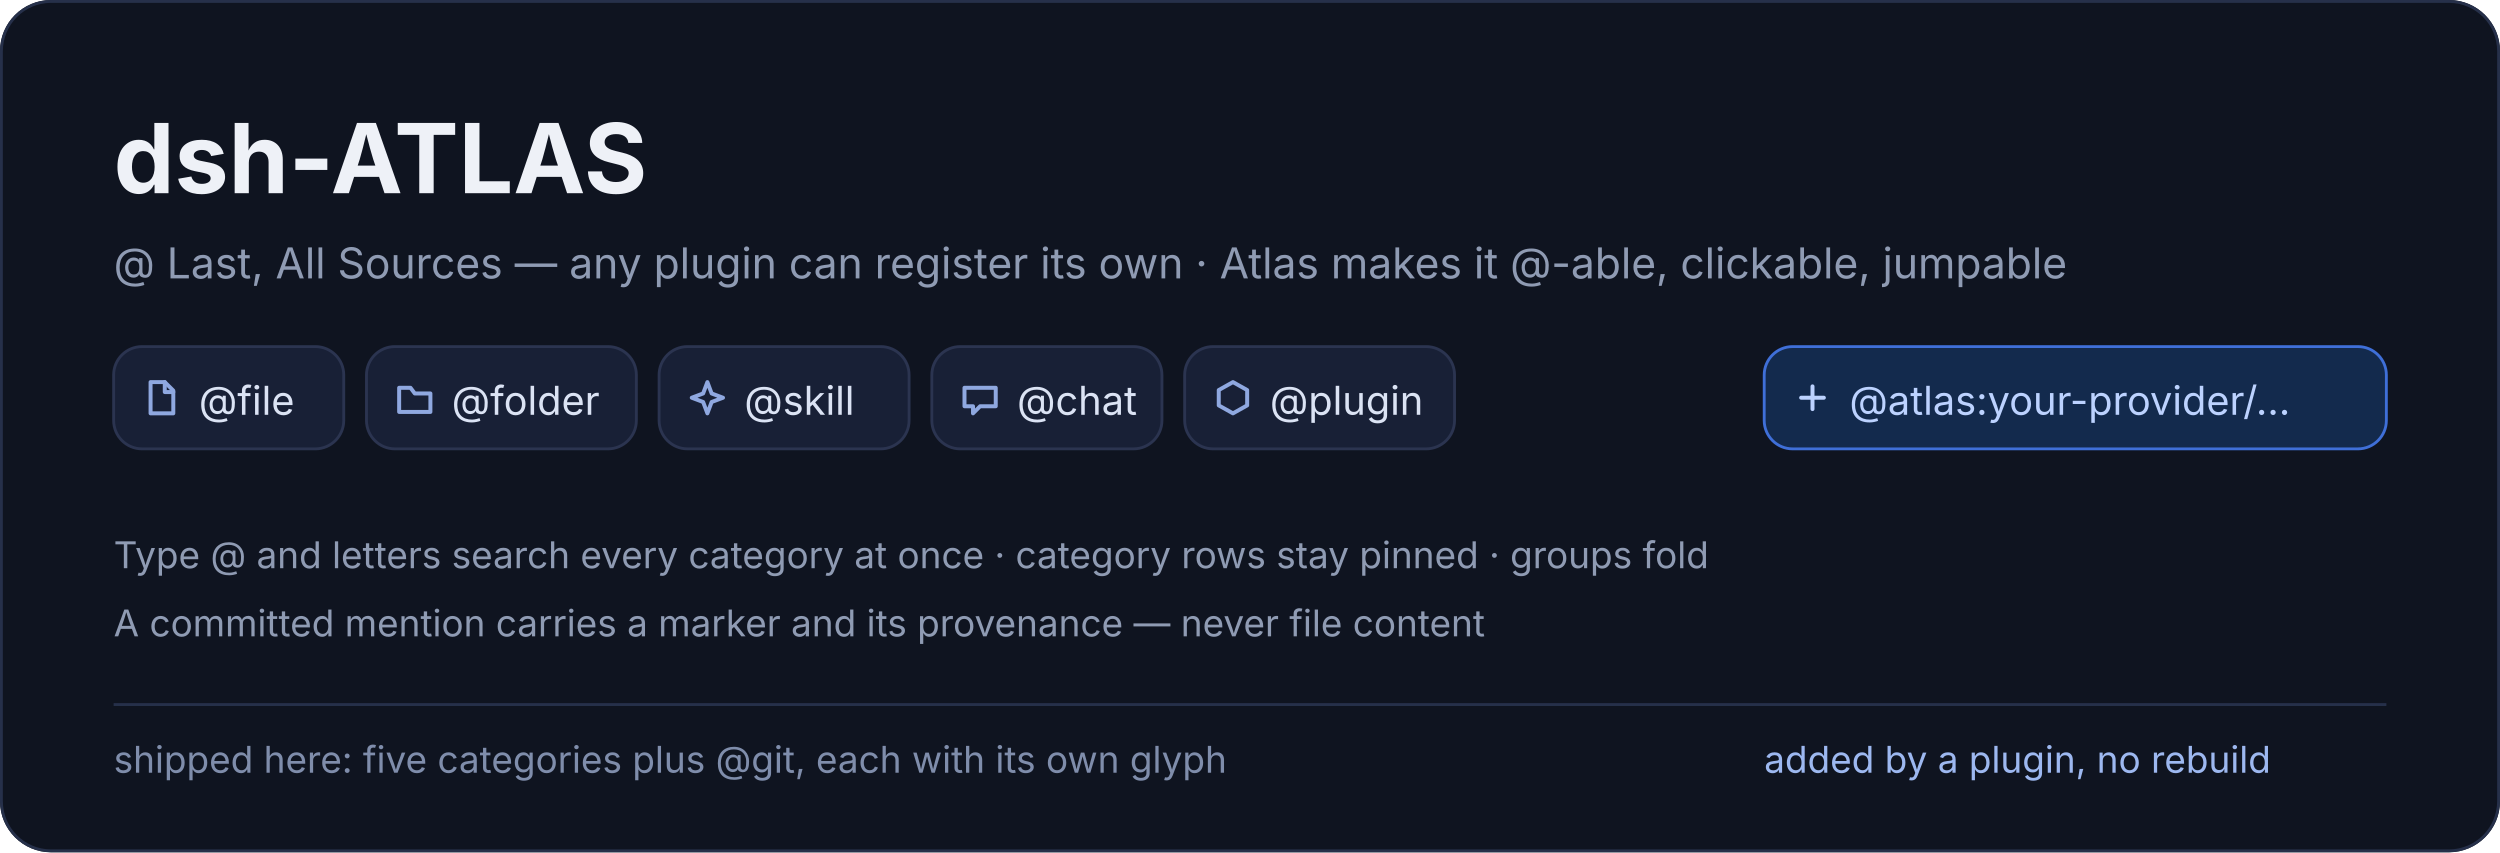
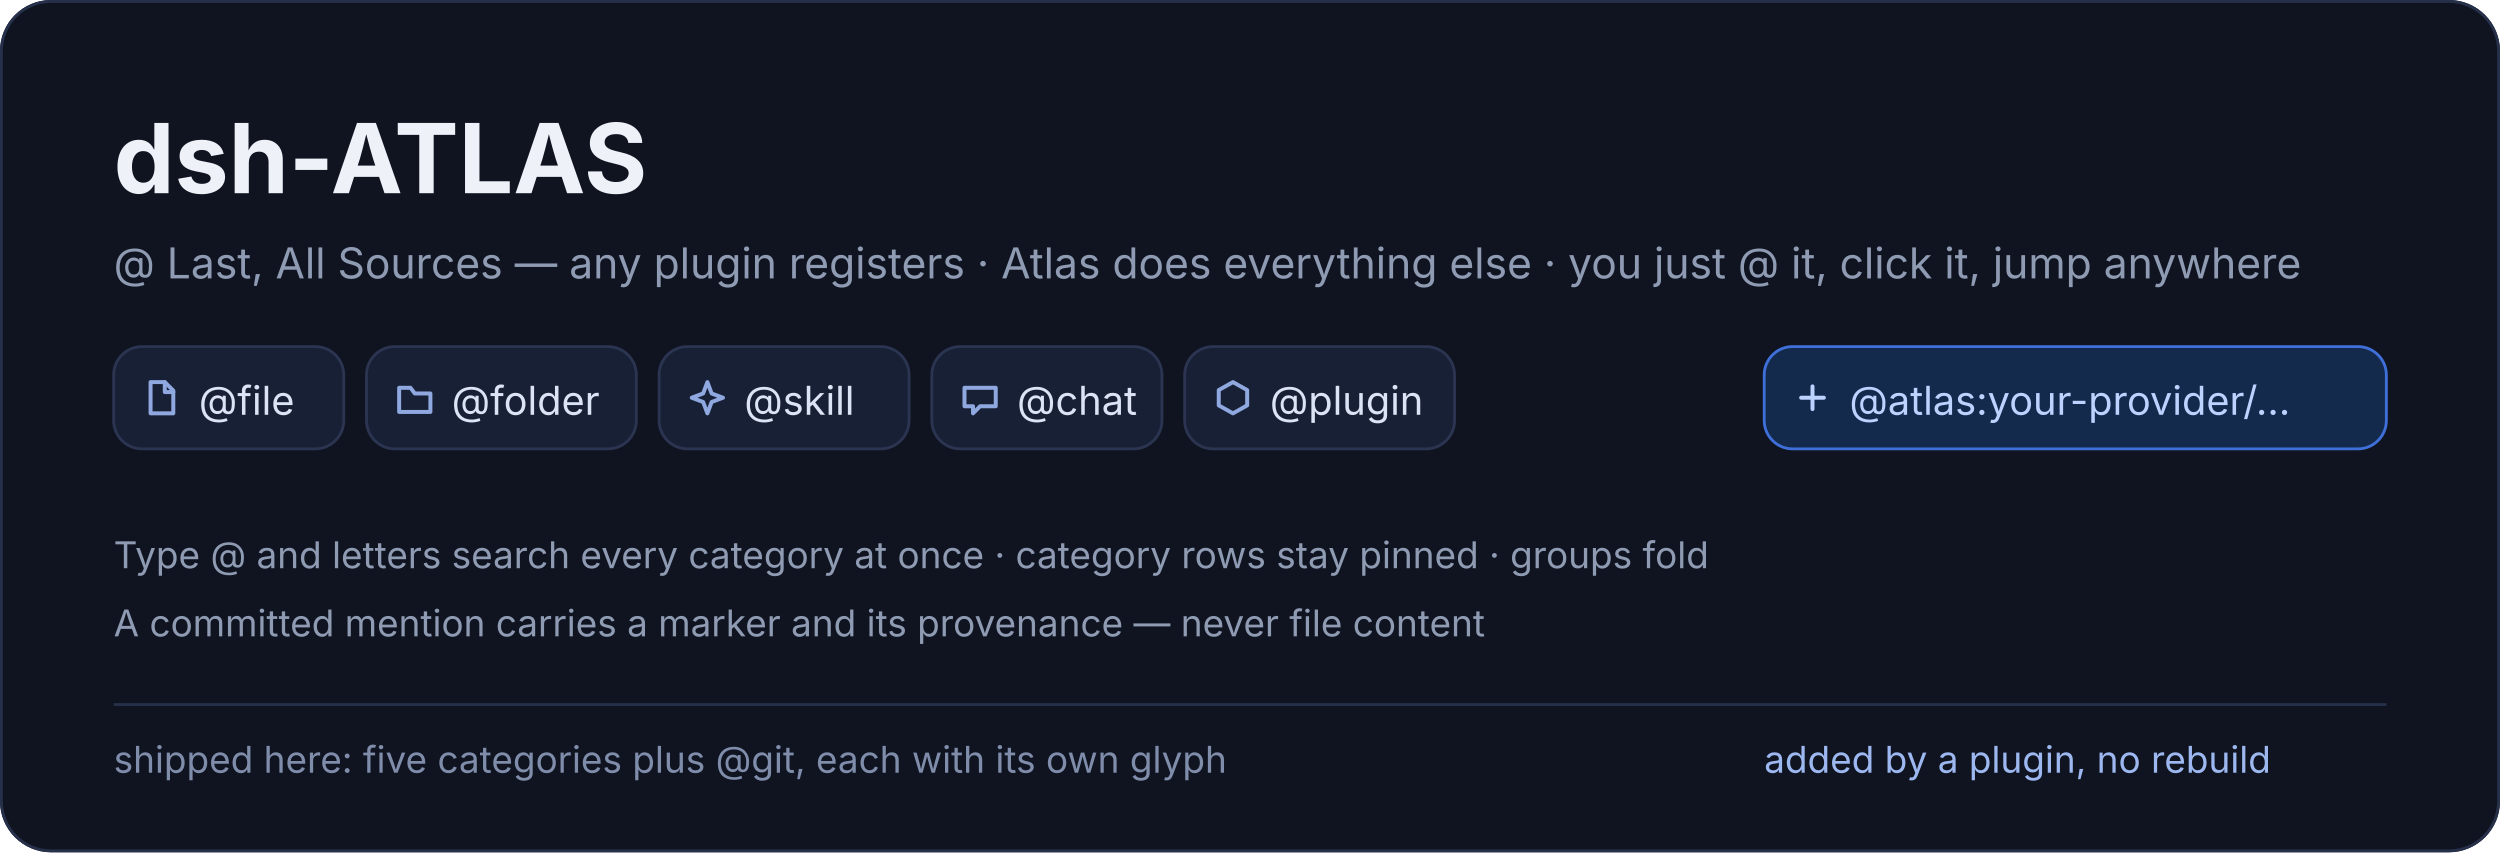
- <svg xmlns="http://www.w3.org/2000/svg" width="880" height="300" viewBox="0 0 880 300" role="img" aria-label="dsh-ATLAS: one @ trigger, five built-in categories plus the bundled git category with their glyphs, and any plugin's own category; Atlas makes every reference @-able, clickable and jumpable, and a session link jumps to that session">
+ <svg xmlns="http://www.w3.org/2000/svg" width="880" height="300" viewBox="0 0 880 300" role="img" aria-label="dsh-ATLAS: one @ trigger, five built-in categories plus the bundled git category with their glyphs, and any plugin's own category; any plugin registers, Atlas does everything else, and you just @ it, click it, jump anywhere">
  <rect x="0" y="0" width="880" height="300" rx="18" fill="#0f1420" />
  <rect x="0.5" y="0.5" width="879" height="299" rx="17.5" fill="none" stroke="#26304a" />
  <text x="40" y="68" font-family="Inter, Segoe UI, Helvetica, Arial, sans-serif" font-size="34" font-weight="700" fill="#eef1f7">dsh-ATLAS</text>
-   <text x="40" y="98" font-family="Inter, Segoe UI, Helvetica, Arial, sans-serif" font-size="15" fill="#8f9bb3" textLength="798" lengthAdjust="spacingAndGlyphs">@ Last, All Sources — any plugin can register its own · Atlas makes it @-able, clickable, jumpable</text>
+   <text x="40" y="98" font-family="Inter, Segoe UI, Helvetica, Arial, sans-serif" font-size="15" fill="#8f9bb3" textLength="798" lengthAdjust="spacingAndGlyphs">@ Last, All Sources — any plugin registers · Atlas does everything else · you just @ it, click it, jump anywhere</text>
  <g font-family="Inter, Segoe UI, Helvetica, Arial, sans-serif" font-size="14">
    <rect x="40" y="122" width="81" height="36" rx="10" fill="#182036" stroke="#2b3450" />
    <g transform="translate(50,133)" fill="none" stroke="#8fa8e0" stroke-width="1.4" stroke-linecap="round" stroke-linejoin="round">
      <path d="M3 1.5h5l3 3v8H3z" />
      <path d="M8 1.5V5h3" />
    </g>
    <text x="70" y="146" fill="#dbe3f4">@file</text>
    <rect x="129" y="122" width="95" height="36" rx="10" fill="#182036" stroke="#2b3450" />
    <g transform="translate(139,133)" fill="none" stroke="#8fa8e0" stroke-width="1.4" stroke-linecap="round" stroke-linejoin="round">
      <path d="M1.5 3.5h4l1.5 2h5.5v6.5h-11z" />
    </g>
    <text x="159" y="146" fill="#dbe3f4">@folder</text>
    <rect x="232" y="122" width="88" height="36" rx="10" fill="#182036" stroke="#2b3450" />
    <g transform="translate(242,133)" fill="none" stroke="#8fa8e0" stroke-width="1.4" stroke-linecap="round" stroke-linejoin="round">
      <path d="M7 1.5l1.5 4L12.5 7l-4 1.5L7 12.5 5.5 8.5 1.5 7l4-1.5z" />
    </g>
    <text x="262" y="146" fill="#dbe3f4">@skill</text>
    <rect x="328" y="122" width="81" height="36" rx="10" fill="#182036" stroke="#2b3450" />
    <g transform="translate(338,133)" fill="none" stroke="#8fa8e0" stroke-width="1.4" stroke-linecap="round" stroke-linejoin="round">
      <path d="M1.5 3.5h11v6.5H7L4.5 12.5V10H1.5z" />
    </g>
    <text x="358" y="146" fill="#dbe3f4">@chat</text>
    <rect x="417" y="122" width="95" height="36" rx="10" fill="#182036" stroke="#2b3450" />
    <g transform="translate(427,133)" fill="none" stroke="#8fa8e0" stroke-width="1.4" stroke-linecap="round" stroke-linejoin="round">
      <path d="M7 1.5l5 2.8v5.4L7 12.5l-5-2.8V4.3z" />
    </g>
    <text x="447" y="146" fill="#dbe3f4">@plugin</text>
    <rect x="621" y="122" width="219" height="36" rx="10" fill="#132a4d" stroke="#3f6fd8" />
    <g transform="translate(631,133)" fill="none" stroke="#bcd2ff" stroke-width="1.4" stroke-linecap="round" stroke-linejoin="round">
      <path d="M7 3v8M3 7h8" />
    </g>
    <text x="651" y="146" fill="#bcd2ff">@atlas:your-provider/…</text>
  </g>
  <text x="40" y="200" font-family="Inter, Segoe UI, Helvetica, Arial, sans-serif" font-size="13" fill="#8f9bb3">Type @ and letters search every category at once · category rows stay pinned · groups fold</text>
  <text x="40" y="224" font-family="Inter, Segoe UI, Helvetica, Arial, sans-serif" font-size="13" fill="#8f9bb3">A committed mention carries a marker and its provenance — never file content</text>
  <line x1="40" y1="248" x2="840" y2="248" stroke="#26304a" />
  <text x="40" y="272" font-family="Inter, Segoe UI, Helvetica, Arial, sans-serif" font-size="13" fill="#7f8dab">shipped here: five categories plus @git, each with its own glyph</text>
  <text x="621" y="272" font-family="Inter, Segoe UI, Helvetica, Arial, sans-serif" font-size="13" fill="#9db8f0">added by a plugin, no rebuild</text>
</svg>
